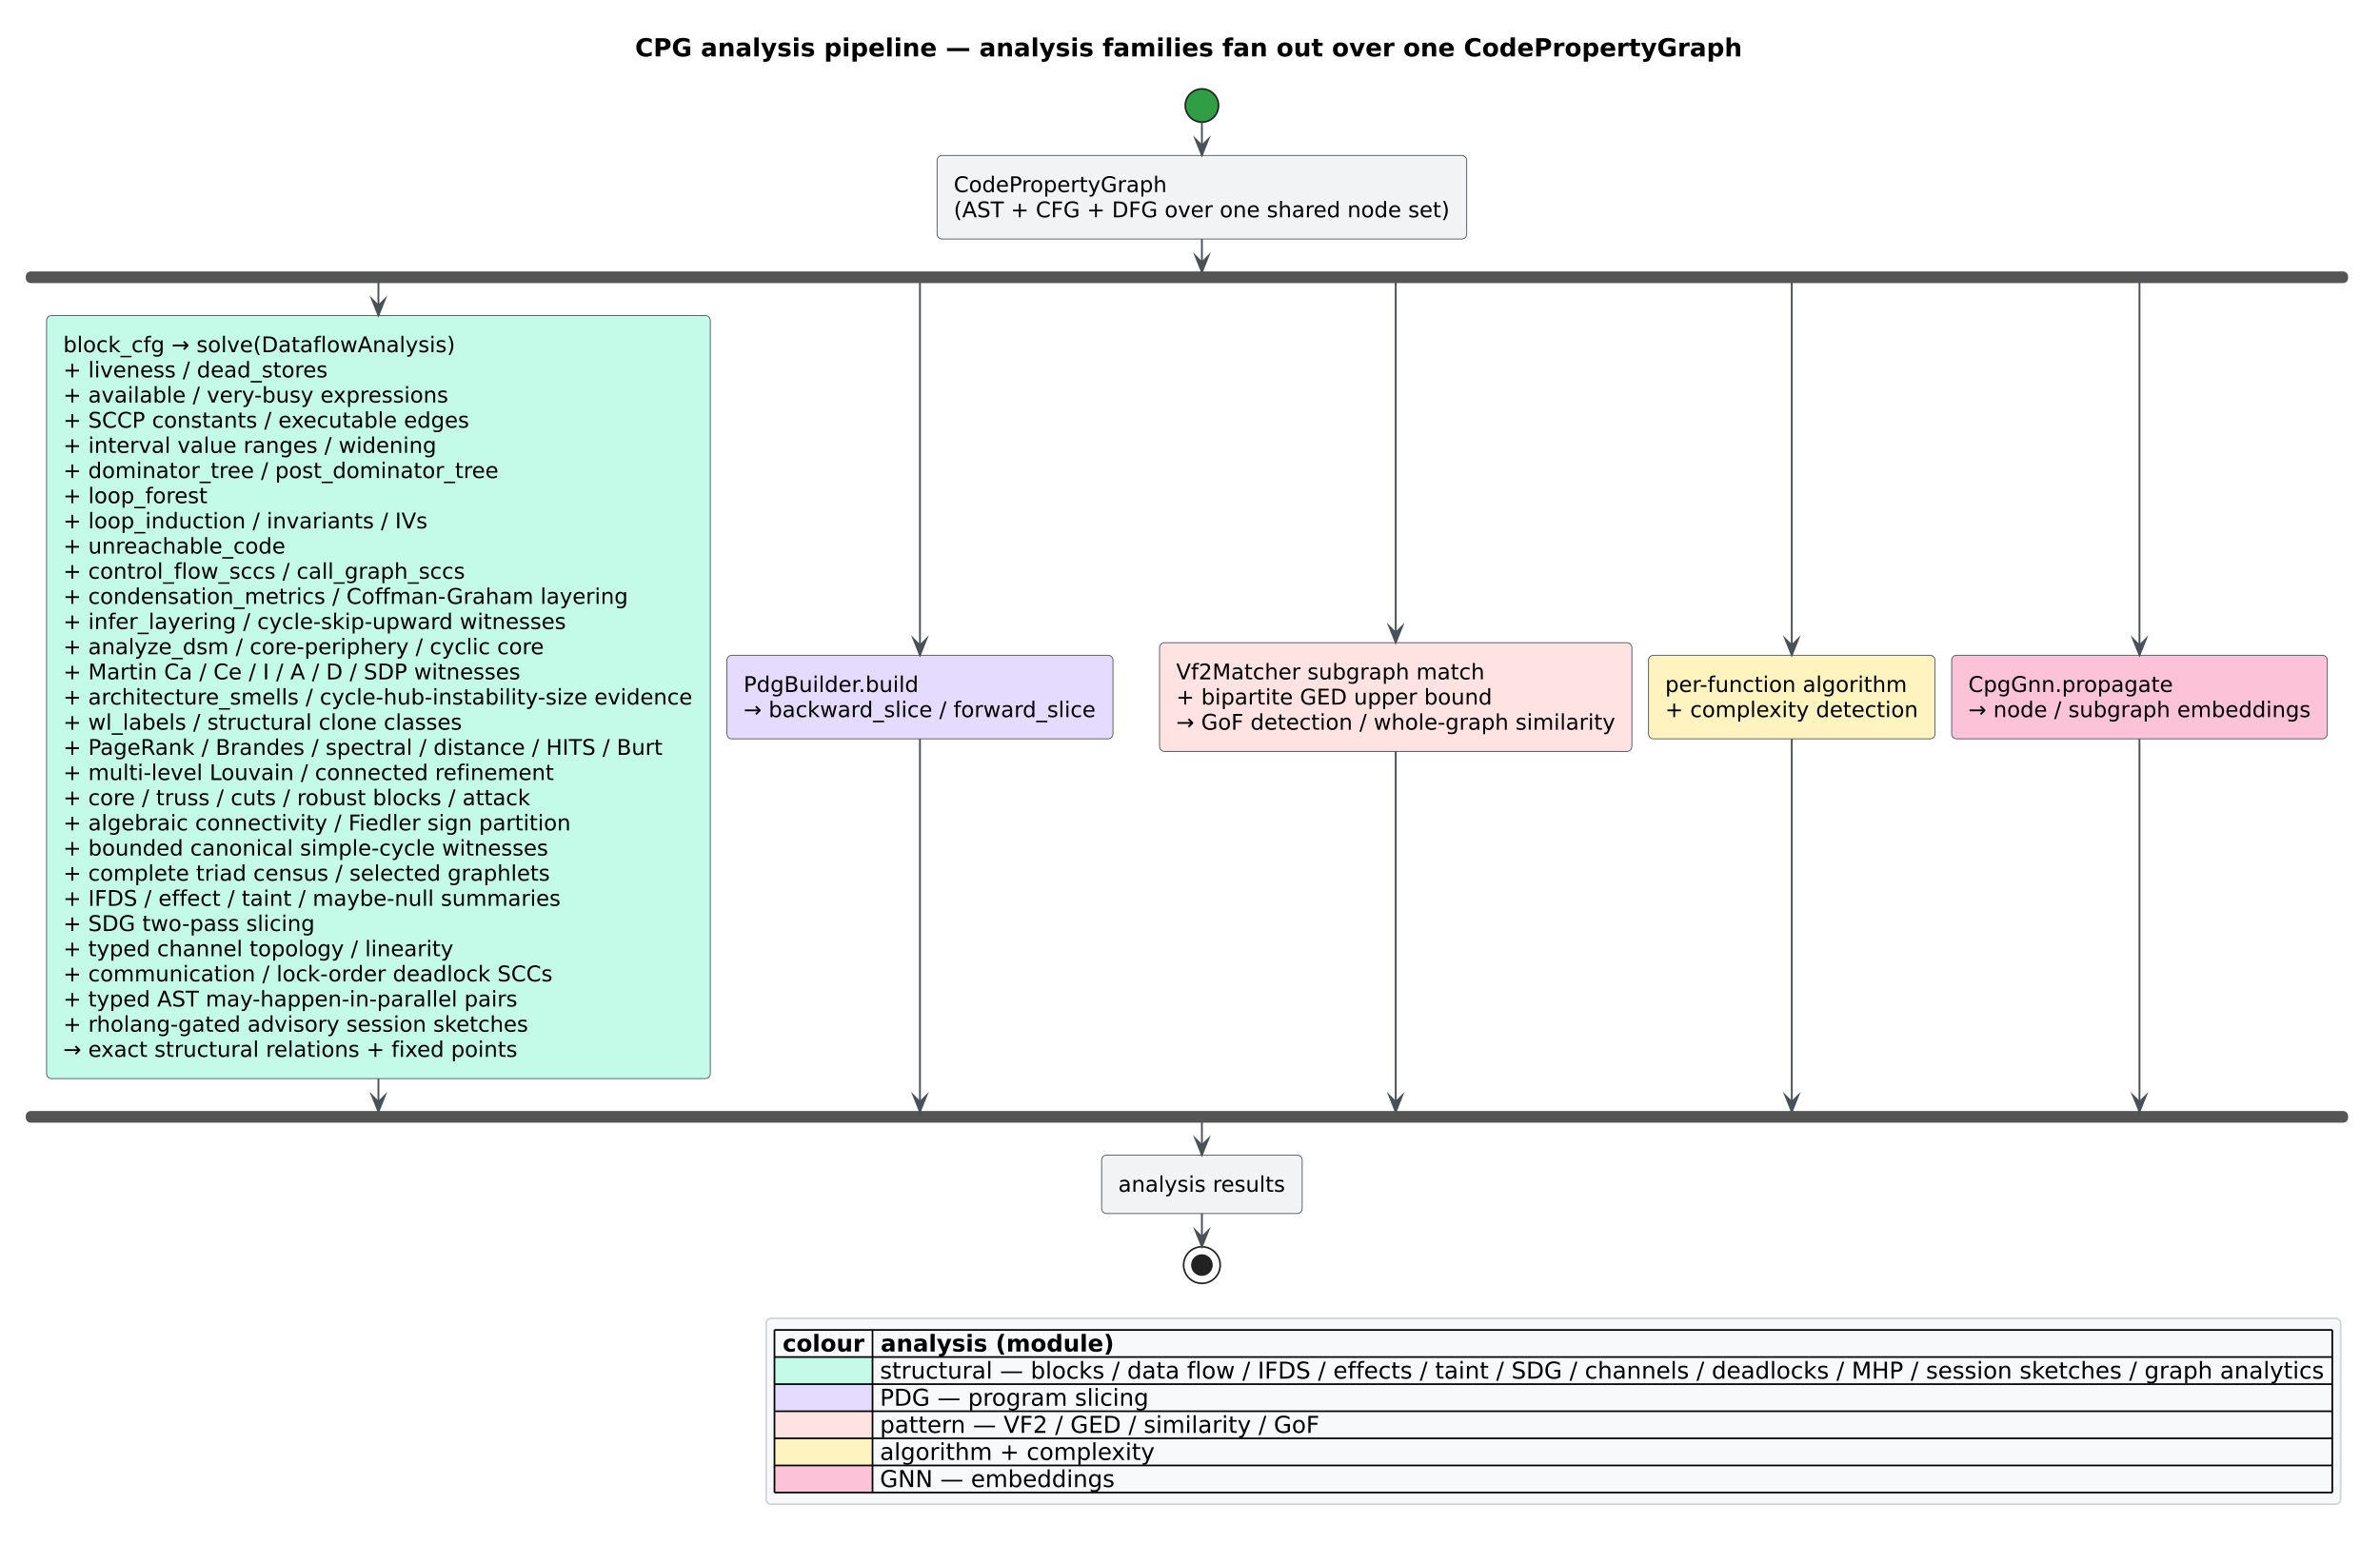
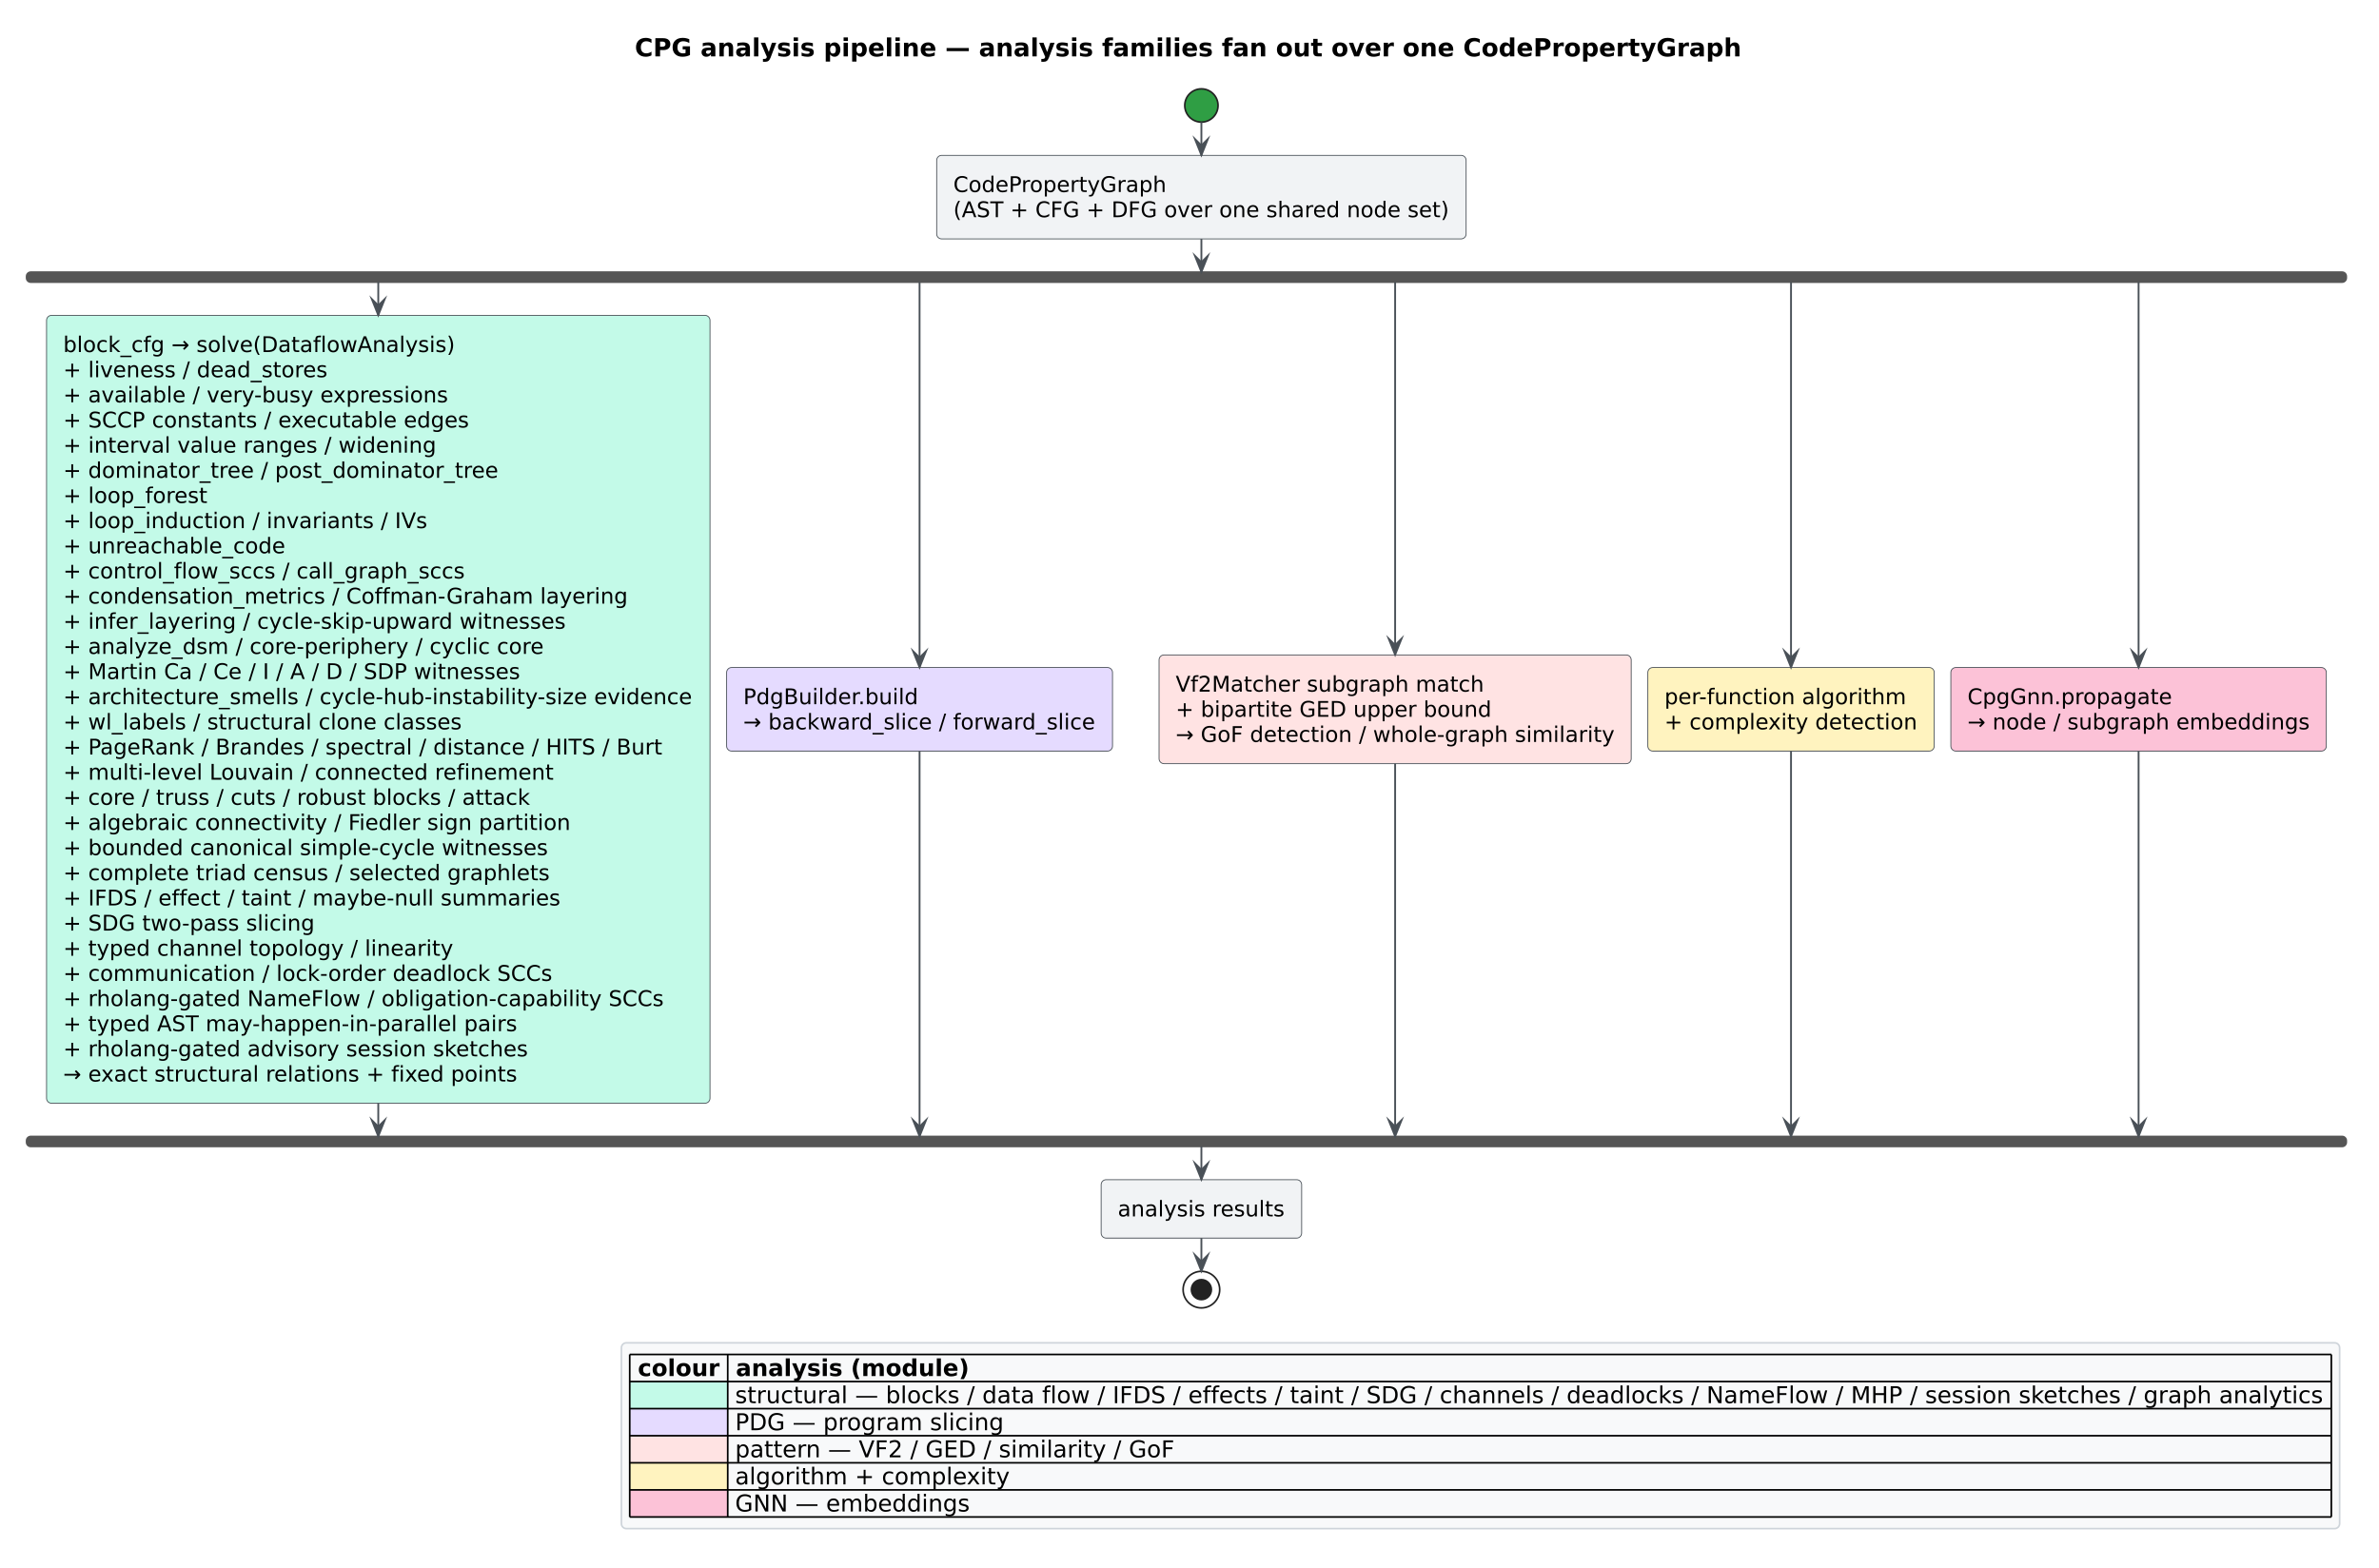
- <svg xmlns="http://www.w3.org/2000/svg" contentStyleType="text/css" data-diagram-type="ACTIVITY" height="928px" preserveAspectRatio="none" style="width:1431px;height:928px;background:#FFFFFF;" version="1.1" viewBox="0 0 1431 928" width="1431px" zoomAndPan="magnify">
+ <svg xmlns="http://www.w3.org/2000/svg" contentStyleType="text/css" data-diagram-type="ACTIVITY" height="943px" preserveAspectRatio="none" style="width:1431px;height:943px;background:#FFFFFF;" version="1.1" viewBox="0 0 1431 943" width="1431px" zoomAndPan="magnify">
  <defs />
  <g>
    <g class="title" data-source-line="2">
      <text fill="#000000" font-family="'DejaVu Sans'" font-size="15" font-weight="700" lengthAdjust="spacing" textLength="665.662" x="381.827" y="33.923">CPG analysis pipeline — analysis families fan out over one CodePropertyGraph</text>
    </g>
    <ellipse cx="722.658" cy="63.461" fill="#2F9E44" rx="10" ry="10" style="stroke:#222222;stroke-width:1;" />
    <rect fill="#F1F3F5" height="50.266" rx="3" ry="3" style="stroke:#495057;stroke-width:0.5;" width="318.46" x="563.428" y="93.461" />
    <text fill="#000000" font-family="'DejaVu Sans'" font-size="13" lengthAdjust="spacing" textLength="128.68" x="573.428" y="115.528">CodePropertyGraph</text>
    <text fill="#000000" font-family="'DejaVu Sans'" font-size="13" lengthAdjust="spacing" textLength="298.46" x="573.428" y="130.661">(AST + CFG + DFG over one shared node set)</text>
    <rect fill="#555555" height="6" rx="2.5" ry="2.5" style="stroke:#555555;stroke-width:1;" width="1395.316" x="16" y="163.727" />
-     <rect fill="#C3FAE8" height="458.852" rx="3" ry="3" style="stroke:#495057;stroke-width:0.5;" width="399.076" x="28" y="189.727" />
+     <rect fill="#C3FAE8" height="473.984" rx="3" ry="3" style="stroke:#495057;stroke-width:0.5;" width="399.076" x="28" y="189.727" />
    <text fill="#000000" font-family="'DejaVu Sans'" font-size="13" lengthAdjust="spacing" textLength="235.676" x="38" y="211.793">block_cfg → solve(DataflowAnalysis)</text>
    <text fill="#000000" font-family="'DejaVu Sans'" font-size="13" lengthAdjust="spacing" textLength="159.275" x="38" y="226.926">+ liveness / dead_stores</text>
    <text fill="#000000" font-family="'DejaVu Sans'" font-size="13" lengthAdjust="spacing" textLength="232.267" x="38" y="242.059">+ available / very-busy expressions</text>
    <text fill="#000000" font-family="'DejaVu Sans'" font-size="13" lengthAdjust="spacing" textLength="244.74" x="38" y="257.192">+ SCCP constants / executable edges</text>
    <text fill="#000000" font-family="'DejaVu Sans'" font-size="13" lengthAdjust="spacing" textLength="224.415" x="38" y="272.325">+ interval value ranges / widening</text>
    <text fill="#000000" font-family="'DejaVu Sans'" font-size="13" lengthAdjust="spacing" textLength="262.285" x="38" y="287.457">+ dominator_tree / post_dominator_tree</text>
    <text fill="#000000" font-family="'DejaVu Sans'" font-size="13" lengthAdjust="spacing" textLength="87.039" x="38" y="302.59">+ loop_forest</text>
    <text fill="#000000" font-family="'DejaVu Sans'" font-size="13" lengthAdjust="spacing" textLength="219.019" x="38" y="317.723">+ loop_induction / invariants / IVs</text>
    <text fill="#000000" font-family="'DejaVu Sans'" font-size="13" lengthAdjust="spacing" textLength="133.878" x="38" y="332.856">+ unreachable_code</text>
    <text fill="#000000" font-family="'DejaVu Sans'" font-size="13" lengthAdjust="spacing" textLength="241.865" x="38" y="347.989">+ control_flow_sccs / call_graph_sccs</text>
    <text fill="#000000" font-family="'DejaVu Sans'" font-size="13" lengthAdjust="spacing" textLength="339.123" x="38" y="363.122">+ condensation_metrics / Coffman-Graham layering</text>
    <text fill="#000000" font-family="'DejaVu Sans'" font-size="13" lengthAdjust="spacing" textLength="302.517" x="38" y="378.254">+ infer_layering / cycle-skip-upward witnesses</text>
    <text fill="#000000" font-family="'DejaVu Sans'" font-size="13" lengthAdjust="spacing" textLength="289.606" x="38" y="393.387">+ analyze_dsm / core-periphery / cyclic core</text>
    <text fill="#000000" font-family="'DejaVu Sans'" font-size="13" lengthAdjust="spacing" textLength="274.841" x="38" y="408.52">+ Martin Ca / Ce / I / A / D / SDP witnesses</text>
    <text fill="#000000" font-family="'DejaVu Sans'" font-size="13" lengthAdjust="spacing" textLength="379.076" x="38" y="423.653">+ architecture_smells / cycle-hub-instability-size evidence</text>
    <text fill="#000000" font-family="'DejaVu Sans'" font-size="13" lengthAdjust="spacing" textLength="239.745" x="38" y="438.786">+ wl_labels / structural clone classes</text>
    <text fill="#000000" font-family="'DejaVu Sans'" font-size="13" lengthAdjust="spacing" textLength="361.239" x="38" y="453.918">+ PageRank / Brandes / spectral / distance / HITS / Burt</text>
    <text fill="#000000" font-family="'DejaVu Sans'" font-size="13" lengthAdjust="spacing" textLength="295.547" x="38" y="469.051">+ multi-level Louvain / connected refinement</text>
    <text fill="#000000" font-family="'DejaVu Sans'" font-size="13" lengthAdjust="spacing" textLength="281.392" x="38" y="484.184">+ core / truss / cuts / robust blocks / attack</text>
    <text fill="#000000" font-family="'DejaVu Sans'" font-size="13" lengthAdjust="spacing" textLength="306.09" x="38" y="499.317">+ algebraic connectivity / Fiedler sign partition</text>
    <text fill="#000000" font-family="'DejaVu Sans'" font-size="13" lengthAdjust="spacing" textLength="291.586" x="38" y="514.45">+ bounded canonical simple-cycle witnesses</text>
    <text fill="#000000" font-family="'DejaVu Sans'" font-size="13" lengthAdjust="spacing" textLength="292.64" x="38" y="529.582">+ complete triad census / selected graphlets</text>
    <text fill="#000000" font-family="'DejaVu Sans'" font-size="13" lengthAdjust="spacing" textLength="299.07" x="38" y="544.715">+ IFDS / effect / taint / maybe-null summaries</text>
    <text fill="#000000" font-family="'DejaVu Sans'" font-size="13" lengthAdjust="spacing" textLength="151.011" x="38" y="559.848">+ SDG two-pass slicing</text>
    <text fill="#000000" font-family="'DejaVu Sans'" font-size="13" lengthAdjust="spacing" textLength="234.609" x="38" y="574.981">+ typed channel topology / linearity</text>
    <text fill="#000000" font-family="'DejaVu Sans'" font-size="13" lengthAdjust="spacing" textLength="294.182" x="38" y="590.114">+ communication / lock-order deadlock SCCs</text>
-     <text fill="#000000" font-family="'DejaVu Sans'" font-size="13" lengthAdjust="spacing" textLength="273.305" x="38" y="605.247">+ typed AST may-happen-in-parallel pairs</text>
-     <text fill="#000000" font-family="'DejaVu Sans'" font-size="13" lengthAdjust="spacing" textLength="280.249" x="38" y="620.379">+ rholang-gated advisory session sketches</text>
-     <text fill="#000000" font-family="'DejaVu Sans'" font-size="13" lengthAdjust="spacing" textLength="273.997" x="38" y="635.512">→ exact structural relations + fixed points</text>
-     <rect fill="#E5DBFF" height="50.266" rx="3" ry="3" style="stroke:#495057;stroke-width:0.5;" width="232.113" x="437.076" y="394.019" />
-     <text fill="#000000" font-family="'DejaVu Sans'" font-size="13" lengthAdjust="spacing" textLength="106.418" x="447.076" y="416.086">PdgBuilder.build</text>
-     <text fill="#000000" font-family="'DejaVu Sans'" font-size="13" lengthAdjust="spacing" textLength="212.113" x="447.076" y="431.219">→ backward_slice / forward_slice</text>
-     <rect fill="#FFE3E3" height="65.398" rx="3" ry="3" style="stroke:#495057;stroke-width:0.5;" width="283.999" x="697.189" y="386.453" />
-     <text fill="#000000" font-family="'DejaVu Sans'" font-size="13" lengthAdjust="spacing" textLength="185.447" x="707.189" y="408.52">Vf2Matcher subgraph match</text>
-     <text fill="#000000" font-family="'DejaVu Sans'" font-size="13" lengthAdjust="spacing" textLength="189.973" x="707.189" y="423.653">+ bipartite GED upper bound</text>
-     <text fill="#000000" font-family="'DejaVu Sans'" font-size="13" lengthAdjust="spacing" textLength="263.999" x="707.189" y="438.786">→ GoF detection / whole-graph similarity</text>
-     <rect fill="#FFF3BF" height="50.266" rx="3" ry="3" style="stroke:#495057;stroke-width:0.5;" width="172.274" x="991.188" y="394.019" />
-     <text fill="#000000" font-family="'DejaVu Sans'" font-size="13" lengthAdjust="spacing" textLength="146.263" x="1001.188" y="416.086">per-function algorithm</text>
-     <text fill="#000000" font-family="'DejaVu Sans'" font-size="13" lengthAdjust="spacing" textLength="152.274" x="1001.188" y="431.219">+ complexity detection</text>
-     <rect fill="#FCC2D7" height="50.266" rx="3" ry="3" style="stroke:#495057;stroke-width:0.5;" width="225.855" x="1173.462" y="394.019" />
-     <text fill="#000000" font-family="'DejaVu Sans'" font-size="13" lengthAdjust="spacing" textLength="123.348" x="1183.462" y="416.086">CpgGnn.propagate</text>
-     <text fill="#000000" font-family="'DejaVu Sans'" font-size="13" lengthAdjust="spacing" textLength="205.855" x="1183.462" y="431.219">→ node / subgraph embeddings</text>
-     <rect fill="#555555" height="6" rx="2.5" ry="2.5" style="stroke:#555555;stroke-width:1;" width="1395.316" x="16" y="668.578" />
-     <rect fill="#F1F3F5" height="35.133" rx="3" ry="3" style="stroke:#495057;stroke-width:0.5;" width="120.604" x="662.356" y="694.578" />
-     <text fill="#000000" font-family="'DejaVu Sans'" font-size="13" lengthAdjust="spacing" textLength="100.604" x="672.356" y="716.645">analysis results</text>
-     <ellipse cx="722.658" cy="760.711" fill="none" rx="11" ry="11" style="stroke:#222222;stroke-width:1;" />
-     <ellipse cx="722.658" cy="760.711" fill="#222222" rx="6" ry="6" style="stroke:#222222;stroke-width:1;" />
+     <text fill="#000000" font-family="'DejaVu Sans'" font-size="13" lengthAdjust="spacing" textLength="361.455" x="38" y="605.247">+ rholang-gated NameFlow / obligation-capability SCCs</text>
+     <text fill="#000000" font-family="'DejaVu Sans'" font-size="13" lengthAdjust="spacing" textLength="273.305" x="38" y="620.379">+ typed AST may-happen-in-parallel pairs</text>
+     <text fill="#000000" font-family="'DejaVu Sans'" font-size="13" lengthAdjust="spacing" textLength="280.249" x="38" y="635.512">+ rholang-gated advisory session sketches</text>
+     <text fill="#000000" font-family="'DejaVu Sans'" font-size="13" lengthAdjust="spacing" textLength="273.997" x="38" y="650.645">→ exact structural relations + fixed points</text>
+     <rect fill="#E5DBFF" height="50.266" rx="3" ry="3" style="stroke:#495057;stroke-width:0.5;" width="232.113" x="437.076" y="401.586" />
+     <text fill="#000000" font-family="'DejaVu Sans'" font-size="13" lengthAdjust="spacing" textLength="106.418" x="447.076" y="423.653">PdgBuilder.build</text>
+     <text fill="#000000" font-family="'DejaVu Sans'" font-size="13" lengthAdjust="spacing" textLength="212.113" x="447.076" y="438.786">→ backward_slice / forward_slice</text>
+     <rect fill="#FFE3E3" height="65.398" rx="3" ry="3" style="stroke:#495057;stroke-width:0.5;" width="283.999" x="697.189" y="394.019" />
+     <text fill="#000000" font-family="'DejaVu Sans'" font-size="13" lengthAdjust="spacing" textLength="185.447" x="707.189" y="416.086">Vf2Matcher subgraph match</text>
+     <text fill="#000000" font-family="'DejaVu Sans'" font-size="13" lengthAdjust="spacing" textLength="189.973" x="707.189" y="431.219">+ bipartite GED upper bound</text>
+     <text fill="#000000" font-family="'DejaVu Sans'" font-size="13" lengthAdjust="spacing" textLength="263.999" x="707.189" y="446.352">→ GoF detection / whole-graph similarity</text>
+     <rect fill="#FFF3BF" height="50.266" rx="3" ry="3" style="stroke:#495057;stroke-width:0.5;" width="172.274" x="991.188" y="401.586" />
+     <text fill="#000000" font-family="'DejaVu Sans'" font-size="13" lengthAdjust="spacing" textLength="146.263" x="1001.188" y="423.653">per-function algorithm</text>
+     <text fill="#000000" font-family="'DejaVu Sans'" font-size="13" lengthAdjust="spacing" textLength="152.274" x="1001.188" y="438.786">+ complexity detection</text>
+     <rect fill="#FCC2D7" height="50.266" rx="3" ry="3" style="stroke:#495057;stroke-width:0.5;" width="225.855" x="1173.462" y="401.586" />
+     <text fill="#000000" font-family="'DejaVu Sans'" font-size="13" lengthAdjust="spacing" textLength="123.348" x="1183.462" y="423.653">CpgGnn.propagate</text>
+     <text fill="#000000" font-family="'DejaVu Sans'" font-size="13" lengthAdjust="spacing" textLength="205.855" x="1183.462" y="438.786">→ node / subgraph embeddings</text>
+     <rect fill="#555555" height="6" rx="2.5" ry="2.5" style="stroke:#555555;stroke-width:1;" width="1395.316" x="16" y="683.711" />
+     <rect fill="#F1F3F5" height="35.133" rx="3" ry="3" style="stroke:#495057;stroke-width:0.5;" width="120.604" x="662.356" y="709.711" />
+     <text fill="#000000" font-family="'DejaVu Sans'" font-size="13" lengthAdjust="spacing" textLength="100.604" x="672.356" y="731.778">analysis results</text>
+     <ellipse cx="722.658" cy="775.844" fill="none" rx="11" ry="11" style="stroke:#222222;stroke-width:1;" />
+     <ellipse cx="722.658" cy="775.844" fill="#222222" rx="6" ry="6" style="stroke:#222222;stroke-width:1;" />
    <line style="stroke:#495057;stroke-width:1.1;" x1="722.658" x2="722.658" y1="73.461" y2="93.461" />
    <polygon fill="#495057" points="718.658,83.461,722.658,93.461,726.658,83.461,722.658,87.461" style="stroke:#495057;stroke-width:1;stroke-linejoin:miter;stroke-miterlimit:10;" />
    <line style="stroke:#495057;stroke-width:1.1;" x1="227.538" x2="227.538" y1="169.727" y2="189.727" />
    <polygon fill="#495057" points="223.538,179.727,227.538,189.727,231.538,179.727,227.538,183.727" style="stroke:#495057;stroke-width:1;stroke-linejoin:miter;stroke-miterlimit:10;" />
-     <line style="stroke:#495057;stroke-width:1.1;" x1="553.132" x2="553.132" y1="169.727" y2="394.019" />
-     <polygon fill="#495057" points="549.132,384.019,553.132,394.019,557.132,384.019,553.132,388.019" style="stroke:#495057;stroke-width:1;stroke-linejoin:miter;stroke-miterlimit:10;" />
-     <line style="stroke:#495057;stroke-width:1.1;" x1="839.188" x2="839.188" y1="169.727" y2="386.453" />
-     <polygon fill="#495057" points="835.188,376.453,839.188,386.453,843.188,376.453,839.188,380.453" style="stroke:#495057;stroke-width:1;stroke-linejoin:miter;stroke-miterlimit:10;" />
-     <line style="stroke:#495057;stroke-width:1.1;" x1="1077.325" x2="1077.325" y1="169.727" y2="394.019" />
-     <polygon fill="#495057" points="1073.325,384.019,1077.325,394.019,1081.325,384.019,1077.325,388.019" style="stroke:#495057;stroke-width:1;stroke-linejoin:miter;stroke-miterlimit:10;" />
-     <line style="stroke:#495057;stroke-width:1.1;" x1="1286.389" x2="1286.389" y1="169.727" y2="394.019" />
-     <polygon fill="#495057" points="1282.389,384.019,1286.389,394.019,1290.389,384.019,1286.389,388.019" style="stroke:#495057;stroke-width:1;stroke-linejoin:miter;stroke-miterlimit:10;" />
-     <line style="stroke:#495057;stroke-width:1.1;" x1="227.538" x2="227.538" y1="648.578" y2="668.578" />
-     <polygon fill="#495057" points="223.538,658.578,227.538,668.578,231.538,658.578,227.538,662.578" style="stroke:#495057;stroke-width:1;stroke-linejoin:miter;stroke-miterlimit:10;" />
-     <line style="stroke:#495057;stroke-width:1.1;" x1="553.132" x2="553.132" y1="444.285" y2="668.578" />
-     <polygon fill="#495057" points="549.132,658.578,553.132,668.578,557.132,658.578,553.132,662.578" style="stroke:#495057;stroke-width:1;stroke-linejoin:miter;stroke-miterlimit:10;" />
-     <line style="stroke:#495057;stroke-width:1.1;" x1="839.188" x2="839.188" y1="451.852" y2="668.578" />
-     <polygon fill="#495057" points="835.188,658.578,839.188,668.578,843.188,658.578,839.188,662.578" style="stroke:#495057;stroke-width:1;stroke-linejoin:miter;stroke-miterlimit:10;" />
-     <line style="stroke:#495057;stroke-width:1.1;" x1="1077.325" x2="1077.325" y1="444.285" y2="668.578" />
-     <polygon fill="#495057" points="1073.325,658.578,1077.325,668.578,1081.325,658.578,1077.325,662.578" style="stroke:#495057;stroke-width:1;stroke-linejoin:miter;stroke-miterlimit:10;" />
-     <line style="stroke:#495057;stroke-width:1.1;" x1="1286.389" x2="1286.389" y1="444.285" y2="668.578" />
-     <polygon fill="#495057" points="1282.389,658.578,1286.389,668.578,1290.389,658.578,1286.389,662.578" style="stroke:#495057;stroke-width:1;stroke-linejoin:miter;stroke-miterlimit:10;" />
+     <line style="stroke:#495057;stroke-width:1.1;" x1="553.132" x2="553.132" y1="169.727" y2="401.586" />
+     <polygon fill="#495057" points="549.132,391.586,553.132,401.586,557.132,391.586,553.132,395.586" style="stroke:#495057;stroke-width:1;stroke-linejoin:miter;stroke-miterlimit:10;" />
+     <line style="stroke:#495057;stroke-width:1.1;" x1="839.188" x2="839.188" y1="169.727" y2="394.019" />
+     <polygon fill="#495057" points="835.188,384.019,839.188,394.019,843.188,384.019,839.188,388.019" style="stroke:#495057;stroke-width:1;stroke-linejoin:miter;stroke-miterlimit:10;" />
+     <line style="stroke:#495057;stroke-width:1.1;" x1="1077.325" x2="1077.325" y1="169.727" y2="401.586" />
+     <polygon fill="#495057" points="1073.325,391.586,1077.325,401.586,1081.325,391.586,1077.325,395.586" style="stroke:#495057;stroke-width:1;stroke-linejoin:miter;stroke-miterlimit:10;" />
+     <line style="stroke:#495057;stroke-width:1.1;" x1="1286.389" x2="1286.389" y1="169.727" y2="401.586" />
+     <polygon fill="#495057" points="1282.389,391.586,1286.389,401.586,1290.389,391.586,1286.389,395.586" style="stroke:#495057;stroke-width:1;stroke-linejoin:miter;stroke-miterlimit:10;" />
+     <line style="stroke:#495057;stroke-width:1.1;" x1="227.538" x2="227.538" y1="663.711" y2="683.711" />
+     <polygon fill="#495057" points="223.538,673.711,227.538,683.711,231.538,673.711,227.538,677.711" style="stroke:#495057;stroke-width:1;stroke-linejoin:miter;stroke-miterlimit:10;" />
+     <line style="stroke:#495057;stroke-width:1.1;" x1="553.132" x2="553.132" y1="451.852" y2="683.711" />
+     <polygon fill="#495057" points="549.132,673.711,553.132,683.711,557.132,673.711,553.132,677.711" style="stroke:#495057;stroke-width:1;stroke-linejoin:miter;stroke-miterlimit:10;" />
+     <line style="stroke:#495057;stroke-width:1.1;" x1="839.188" x2="839.188" y1="459.418" y2="683.711" />
+     <polygon fill="#495057" points="835.188,673.711,839.188,683.711,843.188,673.711,839.188,677.711" style="stroke:#495057;stroke-width:1;stroke-linejoin:miter;stroke-miterlimit:10;" />
+     <line style="stroke:#495057;stroke-width:1.1;" x1="1077.325" x2="1077.325" y1="451.852" y2="683.711" />
+     <polygon fill="#495057" points="1073.325,673.711,1077.325,683.711,1081.325,673.711,1077.325,677.711" style="stroke:#495057;stroke-width:1;stroke-linejoin:miter;stroke-miterlimit:10;" />
+     <line style="stroke:#495057;stroke-width:1.1;" x1="1286.389" x2="1286.389" y1="451.852" y2="683.711" />
+     <polygon fill="#495057" points="1282.389,673.711,1286.389,683.711,1290.389,673.711,1286.389,677.711" style="stroke:#495057;stroke-width:1;stroke-linejoin:miter;stroke-miterlimit:10;" />
    <line style="stroke:#495057;stroke-width:1.1;" x1="722.658" x2="722.658" y1="143.727" y2="163.727" />
    <polygon fill="#495057" points="718.658,153.727,722.658,163.727,726.658,153.727,722.658,157.727" style="stroke:#495057;stroke-width:1;stroke-linejoin:miter;stroke-miterlimit:10;" />
-     <line style="stroke:#495057;stroke-width:1.1;" x1="722.658" x2="722.658" y1="674.578" y2="694.578" />
-     <polygon fill="#495057" points="718.658,684.578,722.658,694.578,726.658,684.578,722.658,688.578" style="stroke:#495057;stroke-width:1;stroke-linejoin:miter;stroke-miterlimit:10;" />
-     <line style="stroke:#495057;stroke-width:1.1;" x1="722.658" x2="722.658" y1="729.711" y2="749.711" />
-     <polygon fill="#495057" points="718.658,739.711,722.658,749.711,726.658,739.711,722.658,743.711" style="stroke:#495057;stroke-width:1;stroke-linejoin:miter;stroke-miterlimit:10;" />
-     <g class="legend" data-source-line="52">
-       <rect fill="#F8F9FA" height="111.781" rx="3" ry="3" style="stroke:#CED4DA;stroke-width:1;" width="946.653" x="460.663" y="792.711" />
-       <text fill="#000000" font-family="'DejaVu Sans'" font-size="14" font-weight="700" lengthAdjust="spacing" textLength="49.205" x="470.537" y="812.706">colour</text>
-       <text fill="#000000" font-family="'DejaVu Sans'" font-size="14" font-weight="700" lengthAdjust="spacing" textLength="140.41" x="529.49" y="812.706">analysis (module)</text>
-       <rect fill="#C3FAE8" height="16.297" style="stroke:none;stroke-width:1;" width="58.953" x="465.663" y="816.008" />
-       <text fill="#000000" font-family="'DejaVu Sans'" font-size="14" lengthAdjust="spacing" textLength="4.45" x="465.663" y="829.003"> </text>
-       <text fill="#000000" font-family="'DejaVu Sans'" font-size="14" lengthAdjust="spacing" textLength="868.8" x="529.066" y="829.003">structural — blocks / data flow / IFDS / effects / taint / SDG / channels / deadlocks / MHP / session sketches / graph analytics</text>
-       <rect fill="#E5DBFF" height="16.297" style="stroke:none;stroke-width:1;" width="58.953" x="465.663" y="832.305" />
-       <text fill="#000000" font-family="'DejaVu Sans'" font-size="14" lengthAdjust="spacing" textLength="4.45" x="465.663" y="845.3"> </text>
-       <text fill="#000000" font-family="'DejaVu Sans'" font-size="14" lengthAdjust="spacing" textLength="161.909" x="529.066" y="845.3">PDG — program slicing</text>
-       <rect fill="#FFE3E3" height="16.297" style="stroke:none;stroke-width:1;" width="58.953" x="465.663" y="848.602" />
-       <text fill="#000000" font-family="'DejaVu Sans'" font-size="14" lengthAdjust="spacing" textLength="4.45" x="465.663" y="861.597"> </text>
-       <text fill="#000000" font-family="'DejaVu Sans'" font-size="14" lengthAdjust="spacing" textLength="264.517" x="529.066" y="861.597">pattern — VF2 / GED / similarity / GoF</text>
-       <rect fill="#FFF3BF" height="16.297" style="stroke:none;stroke-width:1;" width="58.953" x="465.663" y="864.898" />
-       <text fill="#000000" font-family="'DejaVu Sans'" font-size="14" lengthAdjust="spacing" textLength="4.45" x="465.663" y="877.894"> </text>
-       <text fill="#000000" font-family="'DejaVu Sans'" font-size="14" lengthAdjust="spacing" textLength="165.436" x="529.066" y="877.894">algorithm + complexity</text>
-       <rect fill="#FCC2D7" height="16.297" style="stroke:none;stroke-width:1;" width="58.953" x="465.663" y="881.195" />
-       <text fill="#000000" font-family="'DejaVu Sans'" font-size="14" lengthAdjust="spacing" textLength="4.45" x="465.663" y="894.19"> </text>
-       <text fill="#000000" font-family="'DejaVu Sans'" font-size="14" lengthAdjust="spacing" textLength="141.162" x="529.066" y="894.19">GNN — embeddings</text>
-       <line style="stroke:#000000;stroke-width:1;" x1="465.663" x2="1402.316" y1="799.711" y2="799.711" />
-       <line style="stroke:#000000;stroke-width:1;" x1="465.663" x2="1402.316" y1="816.008" y2="816.008" />
-       <line style="stroke:#000000;stroke-width:1;" x1="465.663" x2="1402.316" y1="832.305" y2="832.305" />
-       <line style="stroke:#000000;stroke-width:1;" x1="465.663" x2="1402.316" y1="848.602" y2="848.602" />
-       <line style="stroke:#000000;stroke-width:1;" x1="465.663" x2="1402.316" y1="864.898" y2="864.898" />
-       <line style="stroke:#000000;stroke-width:1;" x1="465.663" x2="1402.316" y1="881.195" y2="881.195" />
-       <line style="stroke:#000000;stroke-width:1;" x1="465.663" x2="1402.316" y1="897.492" y2="897.492" />
-       <line style="stroke:#000000;stroke-width:1;" x1="465.663" x2="465.663" y1="799.711" y2="897.492" />
-       <line style="stroke:#000000;stroke-width:1;" x1="524.616" x2="524.616" y1="799.711" y2="897.492" />
-       <line style="stroke:#000000;stroke-width:1;" x1="1402.316" x2="1402.316" y1="799.711" y2="897.492" />
+     <line style="stroke:#495057;stroke-width:1.1;" x1="722.658" x2="722.658" y1="689.711" y2="709.711" />
+     <polygon fill="#495057" points="718.658,699.711,722.658,709.711,726.658,699.711,722.658,703.711" style="stroke:#495057;stroke-width:1;stroke-linejoin:miter;stroke-miterlimit:10;" />
+     <line style="stroke:#495057;stroke-width:1.1;" x1="722.658" x2="722.658" y1="744.844" y2="764.844" />
+     <polygon fill="#495057" points="718.658,754.844,722.658,764.844,726.658,754.844,722.658,758.844" style="stroke:#495057;stroke-width:1;stroke-linejoin:miter;stroke-miterlimit:10;" />
+     <g class="legend" data-source-line="53">
+       <rect fill="#F8F9FA" height="111.781" rx="3" ry="3" style="stroke:#CED4DA;stroke-width:1;" width="1033.531" x="373.785" y="807.844" />
+       <text fill="#000000" font-family="'DejaVu Sans'" font-size="14" font-weight="700" lengthAdjust="spacing" textLength="49.205" x="383.659" y="827.839">colour</text>
+       <text fill="#000000" font-family="'DejaVu Sans'" font-size="14" font-weight="700" lengthAdjust="spacing" textLength="140.41" x="442.612" y="827.839">analysis (module)</text>
+       <rect fill="#C3FAE8" height="16.297" style="stroke:none;stroke-width:1;" width="58.953" x="378.785" y="831.141" />
+       <text fill="#000000" font-family="'DejaVu Sans'" font-size="14" lengthAdjust="spacing" textLength="4.45" x="378.785" y="844.136"> </text>
+       <text fill="#000000" font-family="'DejaVu Sans'" font-size="14" lengthAdjust="spacing" textLength="955.678" x="442.188" y="844.136">structural — blocks / data flow / IFDS / effects / taint / SDG / channels / deadlocks / NameFlow / MHP / session sketches / graph analytics</text>
+       <rect fill="#E5DBFF" height="16.297" style="stroke:none;stroke-width:1;" width="58.953" x="378.785" y="847.438" />
+       <text fill="#000000" font-family="'DejaVu Sans'" font-size="14" lengthAdjust="spacing" textLength="4.45" x="378.785" y="860.433"> </text>
+       <text fill="#000000" font-family="'DejaVu Sans'" font-size="14" lengthAdjust="spacing" textLength="161.909" x="442.188" y="860.433">PDG — program slicing</text>
+       <rect fill="#FFE3E3" height="16.297" style="stroke:none;stroke-width:1;" width="58.953" x="378.785" y="863.734" />
+       <text fill="#000000" font-family="'DejaVu Sans'" font-size="14" lengthAdjust="spacing" textLength="4.45" x="378.785" y="876.73"> </text>
+       <text fill="#000000" font-family="'DejaVu Sans'" font-size="14" lengthAdjust="spacing" textLength="264.517" x="442.188" y="876.73">pattern — VF2 / GED / similarity / GoF</text>
+       <rect fill="#FFF3BF" height="16.297" style="stroke:none;stroke-width:1;" width="58.953" x="378.785" y="880.031" />
+       <text fill="#000000" font-family="'DejaVu Sans'" font-size="14" lengthAdjust="spacing" textLength="4.45" x="378.785" y="893.026"> </text>
+       <text fill="#000000" font-family="'DejaVu Sans'" font-size="14" lengthAdjust="spacing" textLength="165.436" x="442.188" y="893.026">algorithm + complexity</text>
+       <rect fill="#FCC2D7" height="16.297" style="stroke:none;stroke-width:1;" width="58.953" x="378.785" y="896.328" />
+       <text fill="#000000" font-family="'DejaVu Sans'" font-size="14" lengthAdjust="spacing" textLength="4.45" x="378.785" y="909.323"> </text>
+       <text fill="#000000" font-family="'DejaVu Sans'" font-size="14" lengthAdjust="spacing" textLength="141.162" x="442.188" y="909.323">GNN — embeddings</text>
+       <line style="stroke:#000000;stroke-width:1;" x1="378.785" x2="1402.316" y1="814.844" y2="814.844" />
+       <line style="stroke:#000000;stroke-width:1;" x1="378.785" x2="1402.316" y1="831.141" y2="831.141" />
+       <line style="stroke:#000000;stroke-width:1;" x1="378.785" x2="1402.316" y1="847.438" y2="847.438" />
+       <line style="stroke:#000000;stroke-width:1;" x1="378.785" x2="1402.316" y1="863.734" y2="863.734" />
+       <line style="stroke:#000000;stroke-width:1;" x1="378.785" x2="1402.316" y1="880.031" y2="880.031" />
+       <line style="stroke:#000000;stroke-width:1;" x1="378.785" x2="1402.316" y1="896.328" y2="896.328" />
+       <line style="stroke:#000000;stroke-width:1;" x1="378.785" x2="1402.316" y1="912.625" y2="912.625" />
+       <line style="stroke:#000000;stroke-width:1;" x1="378.785" x2="378.785" y1="814.844" y2="912.625" />
+       <line style="stroke:#000000;stroke-width:1;" x1="437.738" x2="437.738" y1="814.844" y2="912.625" />
+       <line style="stroke:#000000;stroke-width:1;" x1="1402.316" x2="1402.316" y1="814.844" y2="912.625" />
    </g>
  </g>
</svg>
